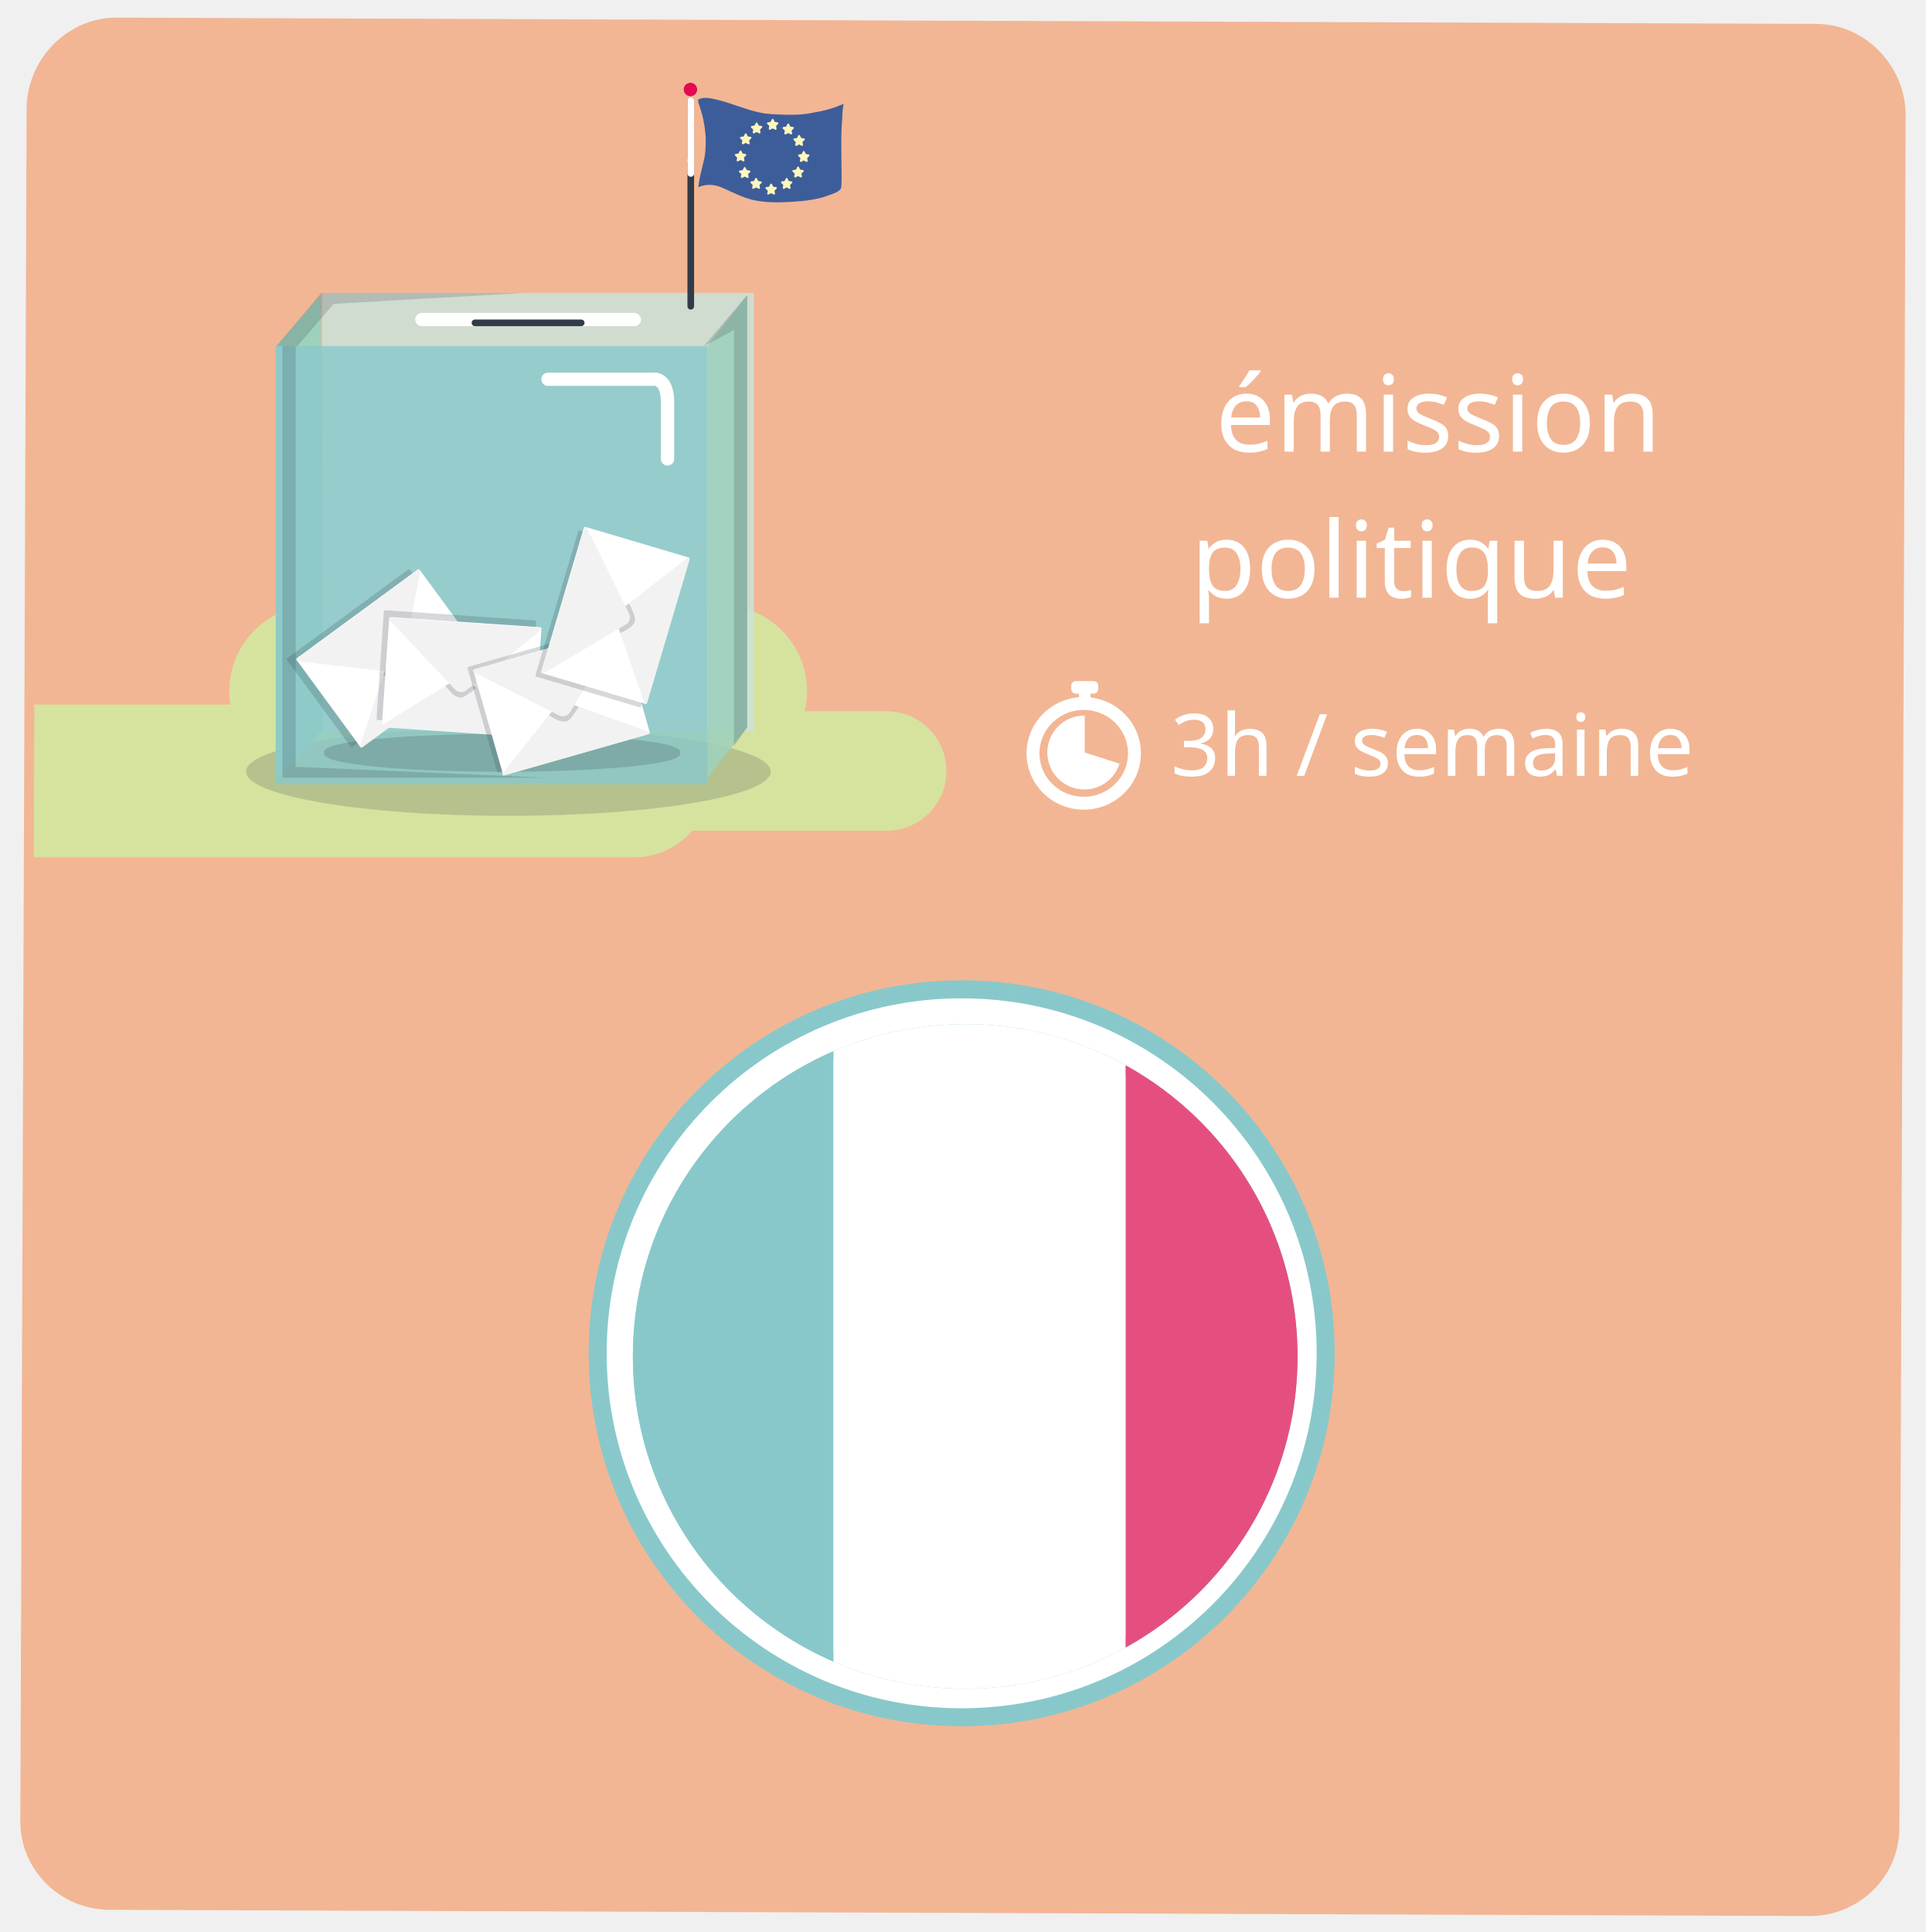
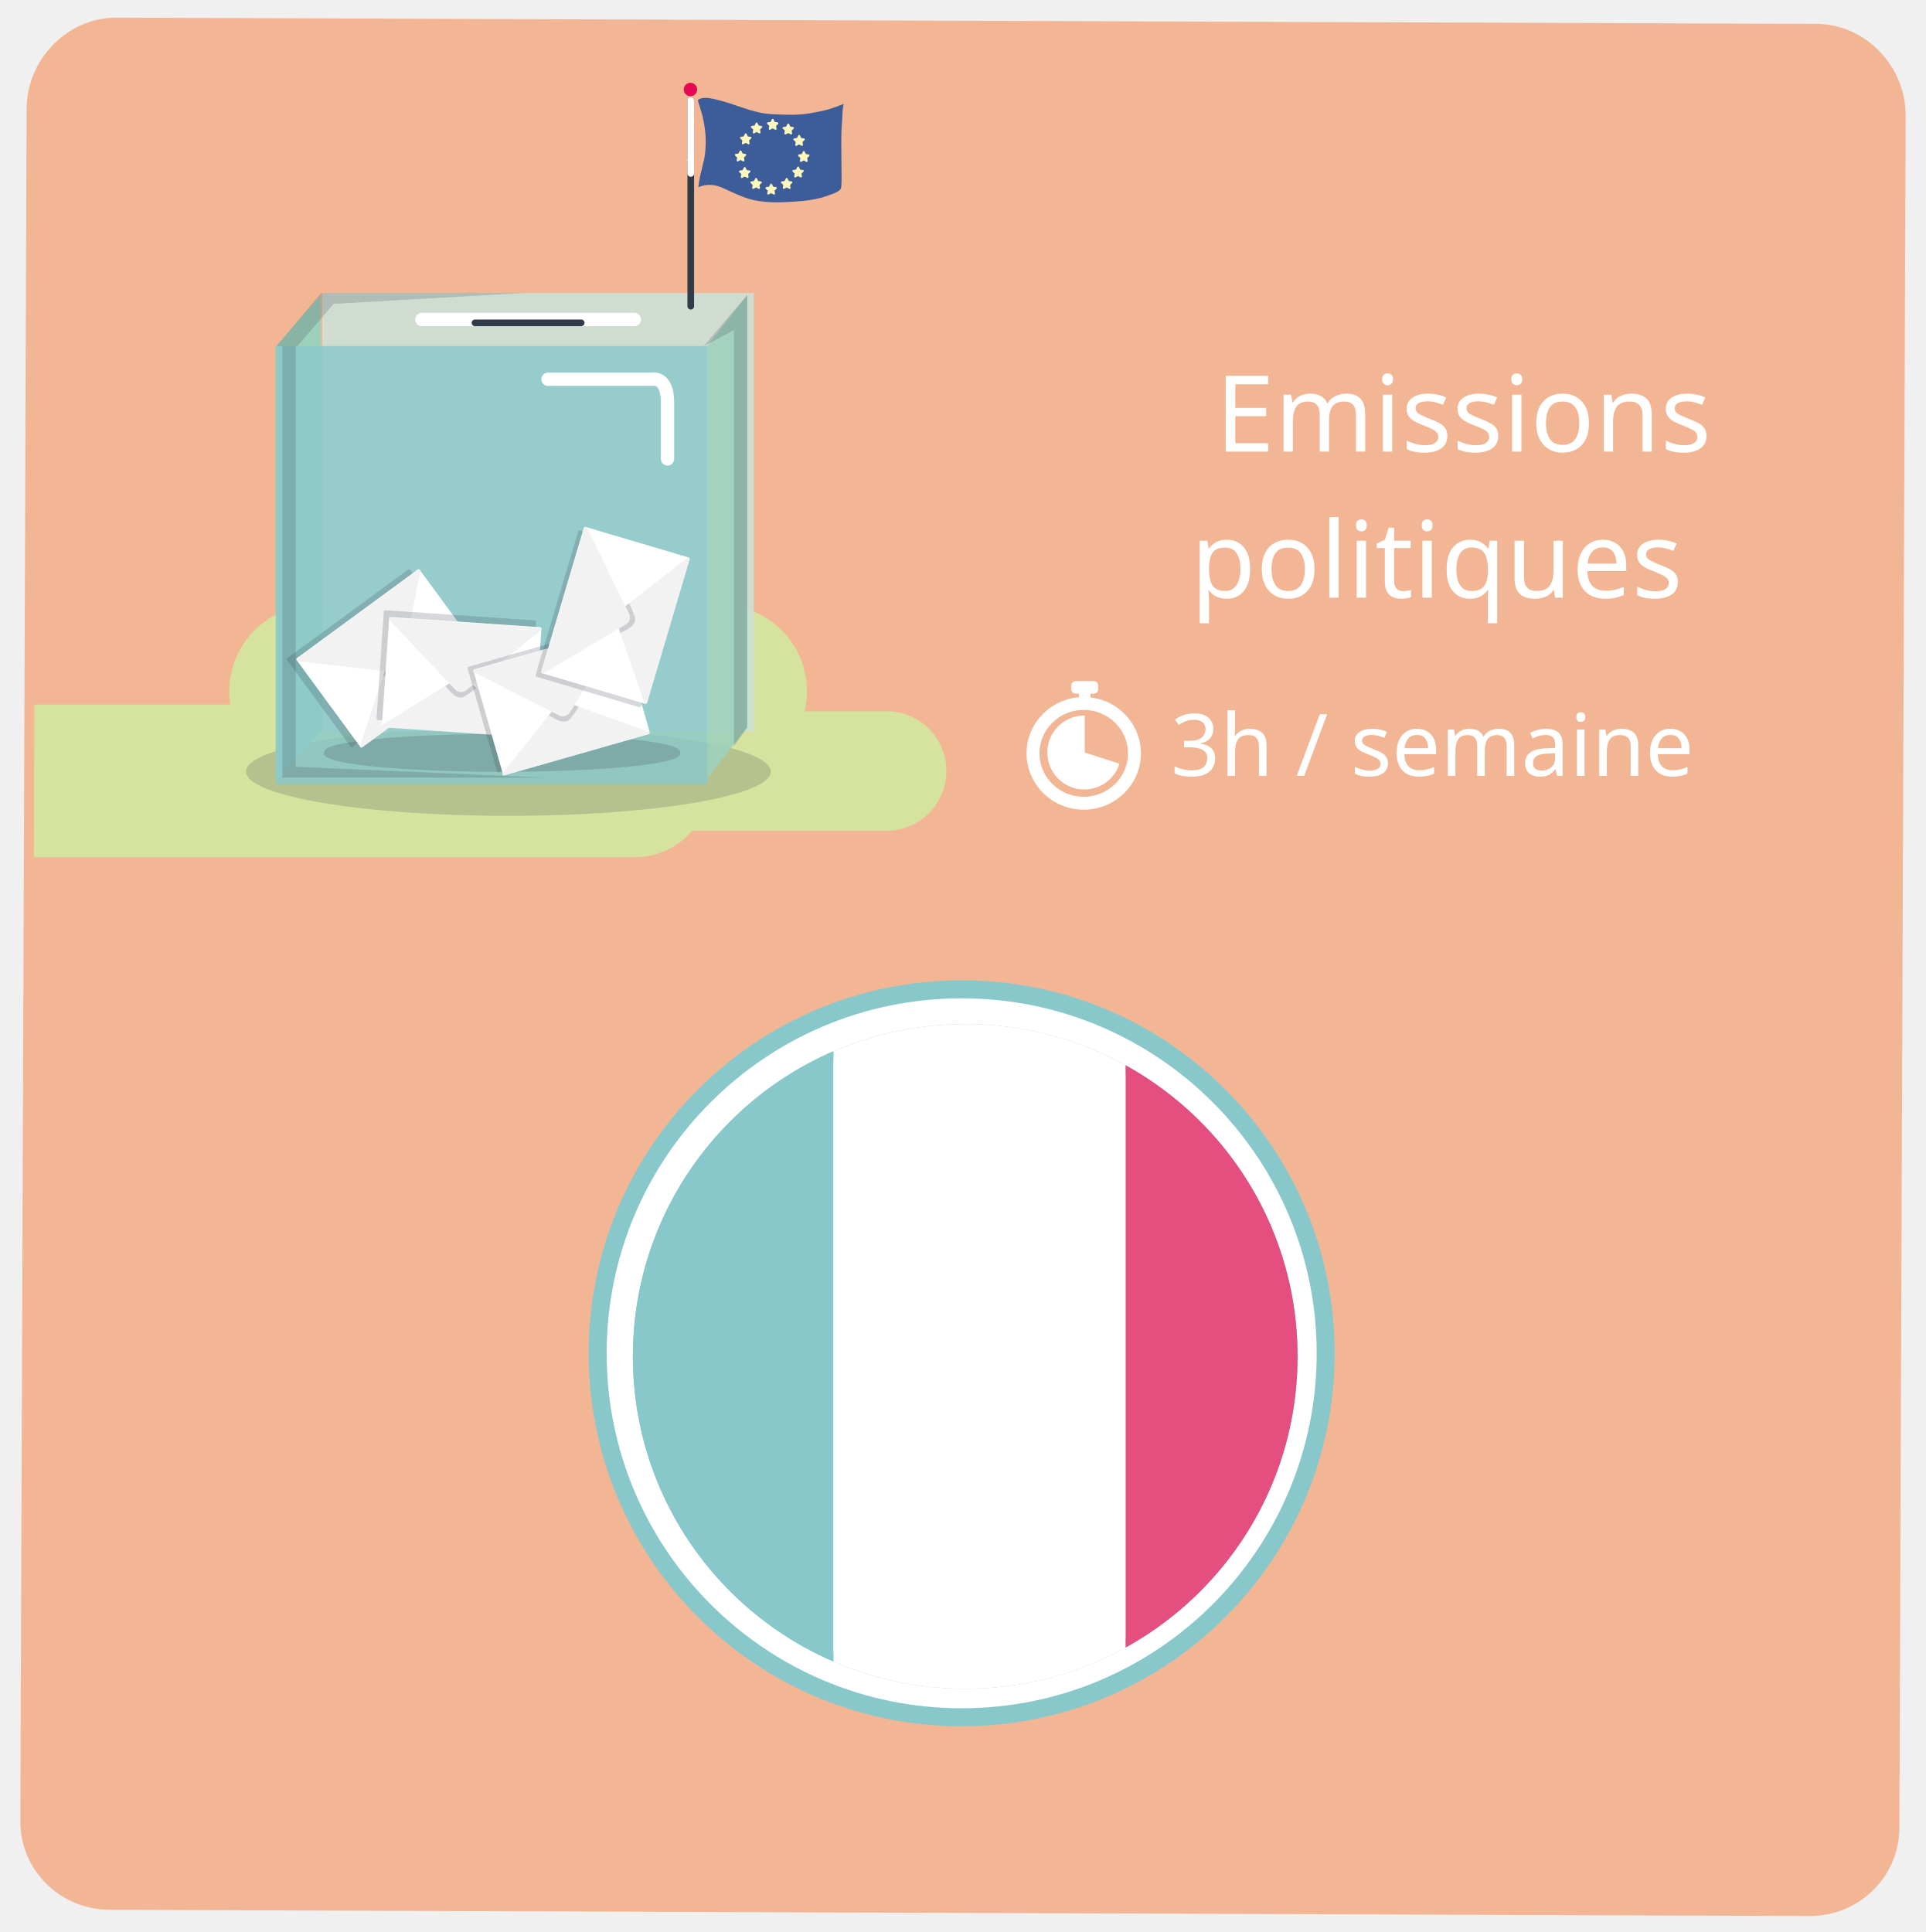
<svg xmlns="http://www.w3.org/2000/svg" xmlns:xlink="http://www.w3.org/1999/xlink" version="1.1" id="Calque_1" x="0px" y="0px" width="290px" height="291px" viewBox="52.103 69.344 290 291" enable-background="new 52.103 69.344 290 291" xml:space="preserve">
  <g id="EmissionPolitique">
    <path id="BlocPolitique" fill="#F2B694" stroke="#F2B694" stroke-width="3" stroke-miterlimit="10" d="M336.662,344.691   c-0.024,6.525-5.416,11.772-12.043,11.748L68.621,355.5c-6.627-0.024-11.981-5.311-11.957-11.836L57.61,85.708   c0.024-6.525,5.417-12.23,12.045-12.206l255.998,0.939c6.627,0.024,11.979,5.769,11.955,12.294L336.662,344.691z" />
    <rect x="201.618" y="125.819" fill="none" width="144.025" height="52.64" />
-     <text transform="matrix(1 0 0 1 235.1584 137.3706)" fill="#FFFFFF" font-family="'BloggerSans-Bold'" font-size="16">émission</text>
-     <text transform="matrix(1 0 0 1 231.4225 159.3706)" fill="#FFFFFF" font-family="'BloggerSans-Bold'" font-size="16">politique</text>
+     <text transform="matrix(1 0 0 1 235.1584 137.3706)" fill="#FFFFFF" font-family="'BloggerSans-Bold'" font-size="16">Emissions</text>
+     <text transform="matrix(1 0 0 1 231.4225 159.3706)" fill="#FFFFFF" font-family="'BloggerSans-Bold'" font-size="16">politiques</text>
    <rect x="185.638" y="176.713" fill="none" width="177.949" height="17.493" />
    <text transform="matrix(1 0 0 1 228.4232 186.2029)" fill="#FFFFFF" font-family="'MetaPro-Normal'" font-size="13">3h / semaine</text>
    <g>
      <circle fill="#FFFFFF" stroke="#88C8CB" stroke-width="2.712" stroke-miterlimit="10" cx="196.937" cy="273.179" r="54.823" />
      <g>
        <g>
          <g>
            <defs>
              <circle id="SVGID_1_" cx="197.472" cy="273.648" r="50.054" />
            </defs>
            <clipPath id="SVGID_2_">
              <use xlink:href="#SVGID_1_" overflow="visible" />
            </clipPath>
            <circle clip-path="url(#SVGID_2_)" fill="#FFFFFF" stroke="#88C8CB" stroke-width="2.476" stroke-miterlimit="10" cx="197.472" cy="273.648" r="50.054" />
          </g>
        </g>
        <g>
          <g>
            <defs>
              <circle id="SVGID_3_" cx="197.472" cy="273.648" r="50.054" />
            </defs>
            <clipPath id="SVGID_4_">
              <use xlink:href="#SVGID_3_" overflow="visible" />
            </clipPath>
            <rect x="133.636" y="210.47" clip-path="url(#SVGID_4_)" fill="#88C8CB" width="44" height="120" />
          </g>
        </g>
        <g>
          <g>
            <defs>
              <circle id="SVGID_5_" cx="197.472" cy="273.648" r="50.054" />
            </defs>
            <clipPath id="SVGID_6_">
              <use xlink:href="#SVGID_5_" overflow="visible" />
            </clipPath>
            <rect x="177.636" y="210.47" clip-path="url(#SVGID_6_)" fill="#FFFFFF" width="44" height="120" />
          </g>
        </g>
        <g>
          <g>
            <defs>
              <circle id="SVGID_7_" cx="197.472" cy="273.648" r="50.054" />
            </defs>
            <clipPath id="SVGID_8_">
              <use xlink:href="#SVGID_7_" overflow="visible" />
            </clipPath>
            <rect x="221.636" y="210.47" clip-path="url(#SVGID_8_)" fill="#E54F7F" width="41" height="120" />
          </g>
        </g>
      </g>
    </g>
    <g>
      <g>
        <g>
          <defs>
            <path id="SVGID_9_" d="M336.662,344.691c-0.024,6.525-5.416,11.772-12.043,11.748L68.621,355.5       c-6.627-0.024-11.981-5.311-11.957-11.836L57.61,85.708c0.024-6.525,5.417-12.23,12.045-12.206l255.998,0.939       c6.627,0.024,11.979,5.769,11.955,12.294L336.662,344.691z" />
          </defs>
          <clipPath id="SVGID_10_">
            <use xlink:href="#SVGID_9_" overflow="visible" />
          </clipPath>
          <g clip-path="url(#SVGID_10_)">
            <line fill="none" stroke="#D6E39E" stroke-width="23" stroke-linecap="round" stroke-linejoin="round" stroke-miterlimit="10" x1="147.636" y1="186.97" x2="54.636" y2="186.97" />
            <line fill="none" stroke="#D6E39E" stroke-width="26" stroke-linecap="round" stroke-linejoin="round" stroke-miterlimit="10" x1="160.636" y1="173.47" x2="99.636" y2="173.47" />
            <line fill="none" stroke="#D6E39E" stroke-width="18" stroke-linecap="round" stroke-linejoin="round" stroke-miterlimit="10" x1="185.636" y1="185.47" x2="154.636" y2="185.47" />
            <g>
              <ellipse opacity="0.2" fill="#323B49" enable-background="new    " cx="128.672" cy="185.563" rx="39.517" ry="6.664" />
              <rect x="101.136" y="113.97" opacity="0.88" fill="#CDE1DA" stroke="#CDE1DA" stroke-miterlimit="10" enable-background="new    " width="64" height="65" />
              <polygon opacity="0.9" fill="#9ED1BC" enable-background="new    " points="164.636,178.899 158.636,186.542 158.636,121.435         164.636,113.792       " />
              <polygon fill="#9ED1BC" points="93.636,186.926 100.702,179.185 100.404,113.769 93.636,121.546       " />
              <line fill="none" stroke="#FFFFFF" stroke-width="2" stroke-linecap="round" stroke-linejoin="round" stroke-miterlimit="10" x1="147.636" y1="117.47" x2="115.636" y2="117.47" />
              <circle fill="#E40951" stroke="#E40951" stroke-width="0.566" stroke-miterlimit="10" cx="156.089" cy="82.822" r="0.728" />
              <g>
                <path fill="#3D5D9A" d="M157.218,84.395c0.898-0.662,2.554-0.095,3.547,0.142c1.892,0.52,3.736,1.324,5.722,1.75         c1.23,0.284,2.506,0.284,3.783,0.331c1.513,0.047,2.932,0,4.445-0.331c1.135-0.189,2.365-0.473,3.452-0.899         c0.331-0.142,0.662-0.284,0.993-0.378c-0.189,0.804-0.189,1.75-0.236,2.601c-0.189,2.034-0.094,4.162-0.094,6.243         c0,1.088,0.047,2.223,0,3.31c-0.047,0.426,0,0.615-0.378,0.899c-0.473,0.378-1.23,0.568-1.844,0.804         c-1.182,0.426-2.412,0.615-3.689,0.757c-2.459,0.189-4.871,0.378-7.33-0.142c-1.608-0.378-2.979-1.088-4.445-1.75         c-1.277-0.615-2.554-0.757-3.878-0.189c0.095-0.568,0.139-1.03,0.283-1.69c0.183-0.837,0.374-1.507,0.563-2.358         c0.244-0.914,0.376-2.972,0.198-4.306c-0.045-0.335-0.078-0.753-0.143-1.078c-0.069-0.343-0.089-0.523-0.18-0.952         c-0.072-0.339-0.138-0.627-0.255-0.937c-0.11-0.292-0.134-0.526-0.289-0.959c-0.05-0.138-0.139-0.355-0.152-0.426         c-0.014-0.078-0.053-0.443-0.071-0.44" />
              </g>
              <polygon fill="#FEF7BE" stroke="#FEF7BE" stroke-width="0.283" stroke-linecap="round" stroke-linejoin="round" stroke-miterlimit="10" points="        168.473,87.391 168.696,87.84 169.191,87.912 168.833,88.261 168.916,88.755 168.473,88.522 168.031,88.755 168.115,88.261         167.758,87.912 168.253,87.84       " />
              <polygon fill="#FEF7BE" stroke="#FEF7BE" stroke-width="0.283" stroke-linecap="round" stroke-linejoin="round" stroke-miterlimit="10" points="        170.816,88.093 171.036,88.542 171.531,88.614 171.173,88.964 171.259,89.457 170.816,89.224 170.373,89.457 170.457,88.964         170.098,88.614 170.593,88.542       " />
              <polygon fill="#FEF7BE" stroke="#FEF7BE" stroke-width="0.283" stroke-linecap="round" stroke-linejoin="round" stroke-miterlimit="10" points="        172.453,89.81 172.676,90.259 173.171,90.331 172.812,90.68 172.896,91.174 172.453,90.941 172.01,91.174 172.095,90.68         171.738,90.331 172.233,90.259       " />
              <polygon fill="#FEF7BE" stroke="#FEF7BE" stroke-width="0.283" stroke-linecap="round" stroke-linejoin="round" stroke-miterlimit="10" points="        173.156,92.229 173.378,92.678 173.874,92.75 173.515,93.1 173.599,93.593 173.156,93.36 172.713,93.593 172.797,93.1         172.44,92.75 172.935,92.678       " />
              <polygon fill="#FEF7BE" stroke="#FEF7BE" stroke-width="0.283" stroke-linecap="round" stroke-linejoin="round" stroke-miterlimit="10" points="        172.297,94.571 172.52,95.019 173.015,95.091 172.656,95.441 172.74,95.934 172.297,95.701 171.854,95.934 171.94,95.441         171.582,95.091 172.077,95.019       " />
              <polygon fill="#FEF7BE" stroke="#FEF7BE" stroke-width="0.283" stroke-linecap="round" stroke-linejoin="round" stroke-miterlimit="10" points="        170.582,96.287 170.802,96.736 171.297,96.808 170.94,97.158 171.025,97.651 170.582,97.418 170.139,97.651 170.223,97.158         169.864,96.808 170.359,96.736       " />
              <polygon fill="#FEF7BE" stroke="#FEF7BE" stroke-width="0.283" stroke-linecap="round" stroke-linejoin="round" stroke-miterlimit="10" points="        168.239,97.146 168.462,97.595 168.957,97.667 168.598,98.016 168.682,98.509 168.239,98.276 167.796,98.509 167.881,98.016         167.524,97.667 168.019,97.595       " />
              <polygon fill="#FEF7BE" stroke="#FEF7BE" stroke-width="0.283" stroke-linecap="round" stroke-linejoin="round" stroke-miterlimit="10" points="        165.977,96.287 166.198,96.736 166.693,96.808 166.336,97.158 166.42,97.651 165.977,97.418 165.534,97.651 165.619,97.158         165.26,96.808 165.755,96.736       " />
              <polygon fill="#FEF7BE" stroke="#FEF7BE" stroke-width="0.283" stroke-linecap="round" stroke-linejoin="round" stroke-miterlimit="10" points="        164.26,94.649 164.482,95.097 164.977,95.169 164.619,95.519 164.702,96.012 164.26,95.779 163.817,96.012 163.901,95.519         163.543,95.169 164.039,95.097       " />
              <polygon fill="#FEF7BE" stroke="#FEF7BE" stroke-width="0.283" stroke-linecap="round" stroke-linejoin="round" stroke-miterlimit="10" points="        163.635,92.151 163.858,92.6 164.353,92.672 163.994,93.022 164.078,93.515 163.635,93.282 163.192,93.515 163.277,93.022         162.918,92.672 163.415,92.6       " />
              <polygon fill="#FEF7BE" stroke="#FEF7BE" stroke-width="0.283" stroke-linecap="round" stroke-linejoin="round" stroke-miterlimit="10" points="        164.416,89.576 164.638,90.025 165.133,90.097 164.775,90.446 164.859,90.94 164.416,90.707 163.973,90.94 164.057,90.446         163.699,90.097 164.194,90.025       " />
              <polygon fill="#FEF7BE" stroke="#FEF7BE" stroke-width="0.283" stroke-linecap="round" stroke-linejoin="round" stroke-miterlimit="10" points="        166.055,87.937 166.276,88.386 166.771,88.458 166.414,88.808 166.498,89.301 166.055,89.068 165.612,89.301 165.697,88.808         165.338,88.458 165.833,88.386       " />
              <line fill="none" stroke="#323B49" stroke-linecap="round" stroke-linejoin="round" stroke-miterlimit="10" x1="156.136" y1="84.47" x2="156.136" y2="115.47" />
              <line fill="none" stroke="#FFFFFF" stroke-linecap="round" stroke-linejoin="round" stroke-miterlimit="10" x1="156.136" y1="84.47" x2="156.136" y2="93.47" />
              <line fill="none" stroke="#FFFFFF" stroke-linecap="round" stroke-linejoin="round" stroke-miterlimit="10" x1="156.136" y1="93.47" x2="156.136" y2="95.47" />
              <rect x="94.136" y="121.97" opacity="0.8" fill="#88C8CB" stroke="#88C8CB" stroke-miterlimit="10" enable-background="new    " width="64" height="65" />
              <g>
                <ellipse opacity="0.2" fill="#323B49" stroke="#323B49" stroke-width="0.643" stroke-linecap="round" stroke-linejoin="round" stroke-miterlimit="10" enable-background="new    " cx="127.724" cy="182.739" rx="26.538" ry="2.529" />
                <rect x="98.102" y="160.41" transform="matrix(0.8063 -0.5915 0.5915 0.8063 -78.4694 97.3338)" opacity="0.2" fill="#323B49" stroke="#323B49" stroke-width="0.428" stroke-linecap="round" stroke-linejoin="round" stroke-miterlimit="10" enable-background="new    " width="22.56" height="16.14" />
                <rect x="99.542" y="160.41" transform="matrix(0.8063 -0.5915 0.5915 0.8063 -78.1904 98.1853)" fill="#FFFFFF" stroke="#FFFFFF" stroke-width="0.428" stroke-linecap="round" stroke-linejoin="round" stroke-miterlimit="10" width="22.56" height="16.14" />
                <path fill="#F2F2F2" stroke="#F2F2F2" stroke-width="0.428" stroke-linecap="round" stroke-linejoin="round" stroke-miterlimit="10" d="         M124.727,168.4l-12.898,0.153c-0.58,0.007-1.092,0.382-1.272,0.933l-4.02,12.257L124.727,168.4z" />
                <path opacity="0.2" fill="#323B49" enable-background="new    " d="M113.589,168.325c0,0-0.154,0.803-0.359,1.48         s-0.281,1.611-2.054,1.507l-1.368-0.21l0.753-2.044l2.272-0.731L113.589,168.325z" />
                <path fill="#F2F2F2" stroke="#F2F2F2" stroke-width="0.428" stroke-linecap="round" stroke-linejoin="round" stroke-miterlimit="10" d="         M115.181,155.386l-2.746,14.144c-0.103,0.529-0.594,0.889-1.129,0.828l-14.316-1.629L115.181,155.386z" />
              </g>
              <g>
                <rect x="109.55" y="162.219" transform="matrix(0.9977 0.0677 -0.0677 0.9977 11.8058 -7.7895)" opacity="0.2" fill="#323B49" stroke="#323B49" stroke-width="0.428" stroke-linecap="round" stroke-linejoin="round" stroke-miterlimit="10" enable-background="new    " width="22.56" height="16.14" />
                <rect x="110.355" y="163.248" transform="matrix(0.9977 0.0677 -0.0677 0.9977 11.8774 -7.8417)" fill="#FFFFFF" stroke="#FFFFFF" stroke-width="0.428" stroke-linecap="round" stroke-linejoin="round" stroke-miterlimit="10" width="22.56" height="16.14" />
                <path fill="#F2F2F2" stroke="#F2F2F2" stroke-width="0.428" stroke-linecap="round" stroke-linejoin="round" stroke-miterlimit="10" d="         M132.322,180.211l-9.958-8.199c-0.448-0.369-1.081-0.412-1.574-0.107l-10.975,6.777L132.322,180.211z" />
                <path opacity="0.2" fill="#323B49" enable-background="new    " d="M123.857,172.973c0,0-0.635,0.515-1.229,0.9         s-1.253,1.05-2.542-0.173l-0.91-1.043l1.894-1.077l2.208,0.907L123.857,172.973z" />
                <path fill="#F2F2F2" stroke="#F2F2F2" stroke-width="0.428" stroke-linecap="round" stroke-linejoin="round" stroke-miterlimit="10" d="         M133.416,164.108l-11.218,9.042c-0.419,0.338-1.028,0.297-1.397-0.095l-9.893-10.475L133.416,164.108z" />
              </g>
              <g>
                <rect x="124.512" y="166.563" transform="matrix(0.9616 -0.2746 0.2746 0.9616 -42.7328 44)" opacity="0.2" fill="#323B49" stroke="#323B49" stroke-width="0.428" stroke-linecap="round" stroke-linejoin="round" stroke-miterlimit="10" enable-background="new    " width="22.562" height="16.142" />
                <rect x="125.397" y="166.944" transform="matrix(0.9616 -0.2746 0.2746 0.9616 -42.8034 44.2575)" fill="#FFFFFF" stroke="#FFFFFF" stroke-width="0.428" stroke-linecap="round" stroke-linejoin="round" stroke-miterlimit="10" width="22.562" height="16.142" />
                <path fill="#F2F2F2" stroke="#F2F2F2" stroke-width="0.428" stroke-linecap="round" stroke-linejoin="round" stroke-miterlimit="10" d="         M149.68,179.738l-12.148-4.337c-0.546-0.195-1.156-0.021-1.517,0.433l-8.027,10.097L149.68,179.738z" />
                <path opacity="0.2" fill="#323B49" enable-background="new    " d="M139.263,175.799c0,0-0.423,0.699-0.851,1.263         s-0.823,1.413-2.45,0.699l-1.21-0.673l1.416-1.656l2.385,0.104L139.263,175.799z" />
                <path fill="#F2F2F2" stroke="#F2F2F2" stroke-width="0.428" stroke-linecap="round" stroke-linejoin="round" stroke-miterlimit="10" d="         M145.249,164.218l-7.488,12.31c-0.28,0.46-0.866,0.627-1.347,0.385l-12.859-6.5L145.249,164.218z" />
              </g>
              <g>
                <rect x="132.637" y="154.479" transform="matrix(0.2844 -0.9587 0.9587 0.2844 -52.8502 254.2941)" opacity="0.2" fill="#323B49" stroke="#323B49" stroke-width="0.428" stroke-linecap="round" stroke-linejoin="round" stroke-miterlimit="10" enable-background="new    " width="22.56" height="16.14" />
                <rect x="133.487" y="153.954" transform="matrix(0.2844 -0.9587 0.9587 0.2844 -51.7384 254.7331)" fill="#FFFFFF" stroke="#FFFFFF" stroke-width="0.428" stroke-linecap="round" stroke-linejoin="round" stroke-miterlimit="10" width="22.56" height="16.14" />
                <path fill="#F2F2F2" stroke="#F2F2F2" stroke-width="0.428" stroke-linecap="round" stroke-linejoin="round" stroke-miterlimit="10" d="         M155.771,153.535l-10.179,7.923c-0.458,0.356-0.638,0.965-0.449,1.513l4.211,12.192L155.771,153.535z" />
                <path opacity="0.2" fill="#323B49" enable-background="new    " d="M146.858,160.211c0,0,0.363,0.732,0.609,1.396         s0.75,1.453-0.725,2.442l-1.217,0.66l-0.637-2.084l1.368-1.956L146.858,160.211z" />
                <path fill="#F2F2F2" stroke="#F2F2F2" stroke-width="0.428" stroke-linecap="round" stroke-linejoin="round" stroke-miterlimit="10" d="         M140.298,148.944l6.368,12.925c0.238,0.483,0.064,1.068-0.398,1.343l-12.386,7.361L140.298,148.944z" />
              </g>
              <polygon opacity="0.2" fill="#323B49" enable-background="new    " points="93.746,121.47 100.485,113.47 131.051,113.47         102.365,115.111 96.892,121.47       " />
              <polygon opacity="0.2" fill="#323B49" enable-background="new    " points="94.636,121.47 96.636,121.47 96.636,184.843         134.165,186.47 94.636,186.47       " />
              <polygon opacity="0.2" fill="#323B49" enable-background="new    " points="158.069,121.49 162.636,119.076 162.636,181.729         164.636,178.899 164.636,113.792       " />
              <path fill="none" stroke="#FFFFFF" stroke-width="2" stroke-linecap="round" stroke-linejoin="round" stroke-miterlimit="10" d="        M134.636,126.47h15.662c0,0,2.338-0.553,2.338,3.457c0,4.907,0,8.543,0,8.543" />
              <line fill="none" stroke="#323B49" stroke-linecap="round" stroke-linejoin="round" stroke-miterlimit="10" x1="123.636" y1="117.97" x2="139.636" y2="117.97" />
            </g>
          </g>
        </g>
      </g>
    </g>
    <g>
      <g>
        <g>
          <g>
            <defs>
              <circle id="SVGID_11_" cx="215.406" cy="182.688" r="5.569" />
            </defs>
            <clipPath id="SVGID_12_">
              <use xlink:href="#SVGID_11_" overflow="visible" />
            </clipPath>
            <polygon clip-path="url(#SVGID_12_)" fill="#FFFFFF" points="215.468,176.191 215.468,182.688 220.974,184.46 220.342,192.013        210.68,190.958 206.039,185.178 206.291,179.144 210.68,176.655      " />
          </g>
        </g>
      </g>
      <ellipse fill="none" stroke="#FFFFFF" stroke-width="1.944" stroke-miterlimit="10" cx="215.321" cy="182.815" rx="7.637" ry="7.51" />
      <path fill="#FFFFFF" d="M217.494,173.153c0,0.373-0.302,0.675-0.675,0.675h-2.7c-0.373,0-0.675-0.302-0.675-0.675v-0.548    c0-0.373,0.302-0.675,0.675-0.675h2.7c0.373,0,0.675,0.302,0.675,0.675V173.153z" />
      <rect x="214.604" y="173.28" fill="#FFFFFF" width="1.73" height="1.434" />
    </g>
  </g>
</svg>
